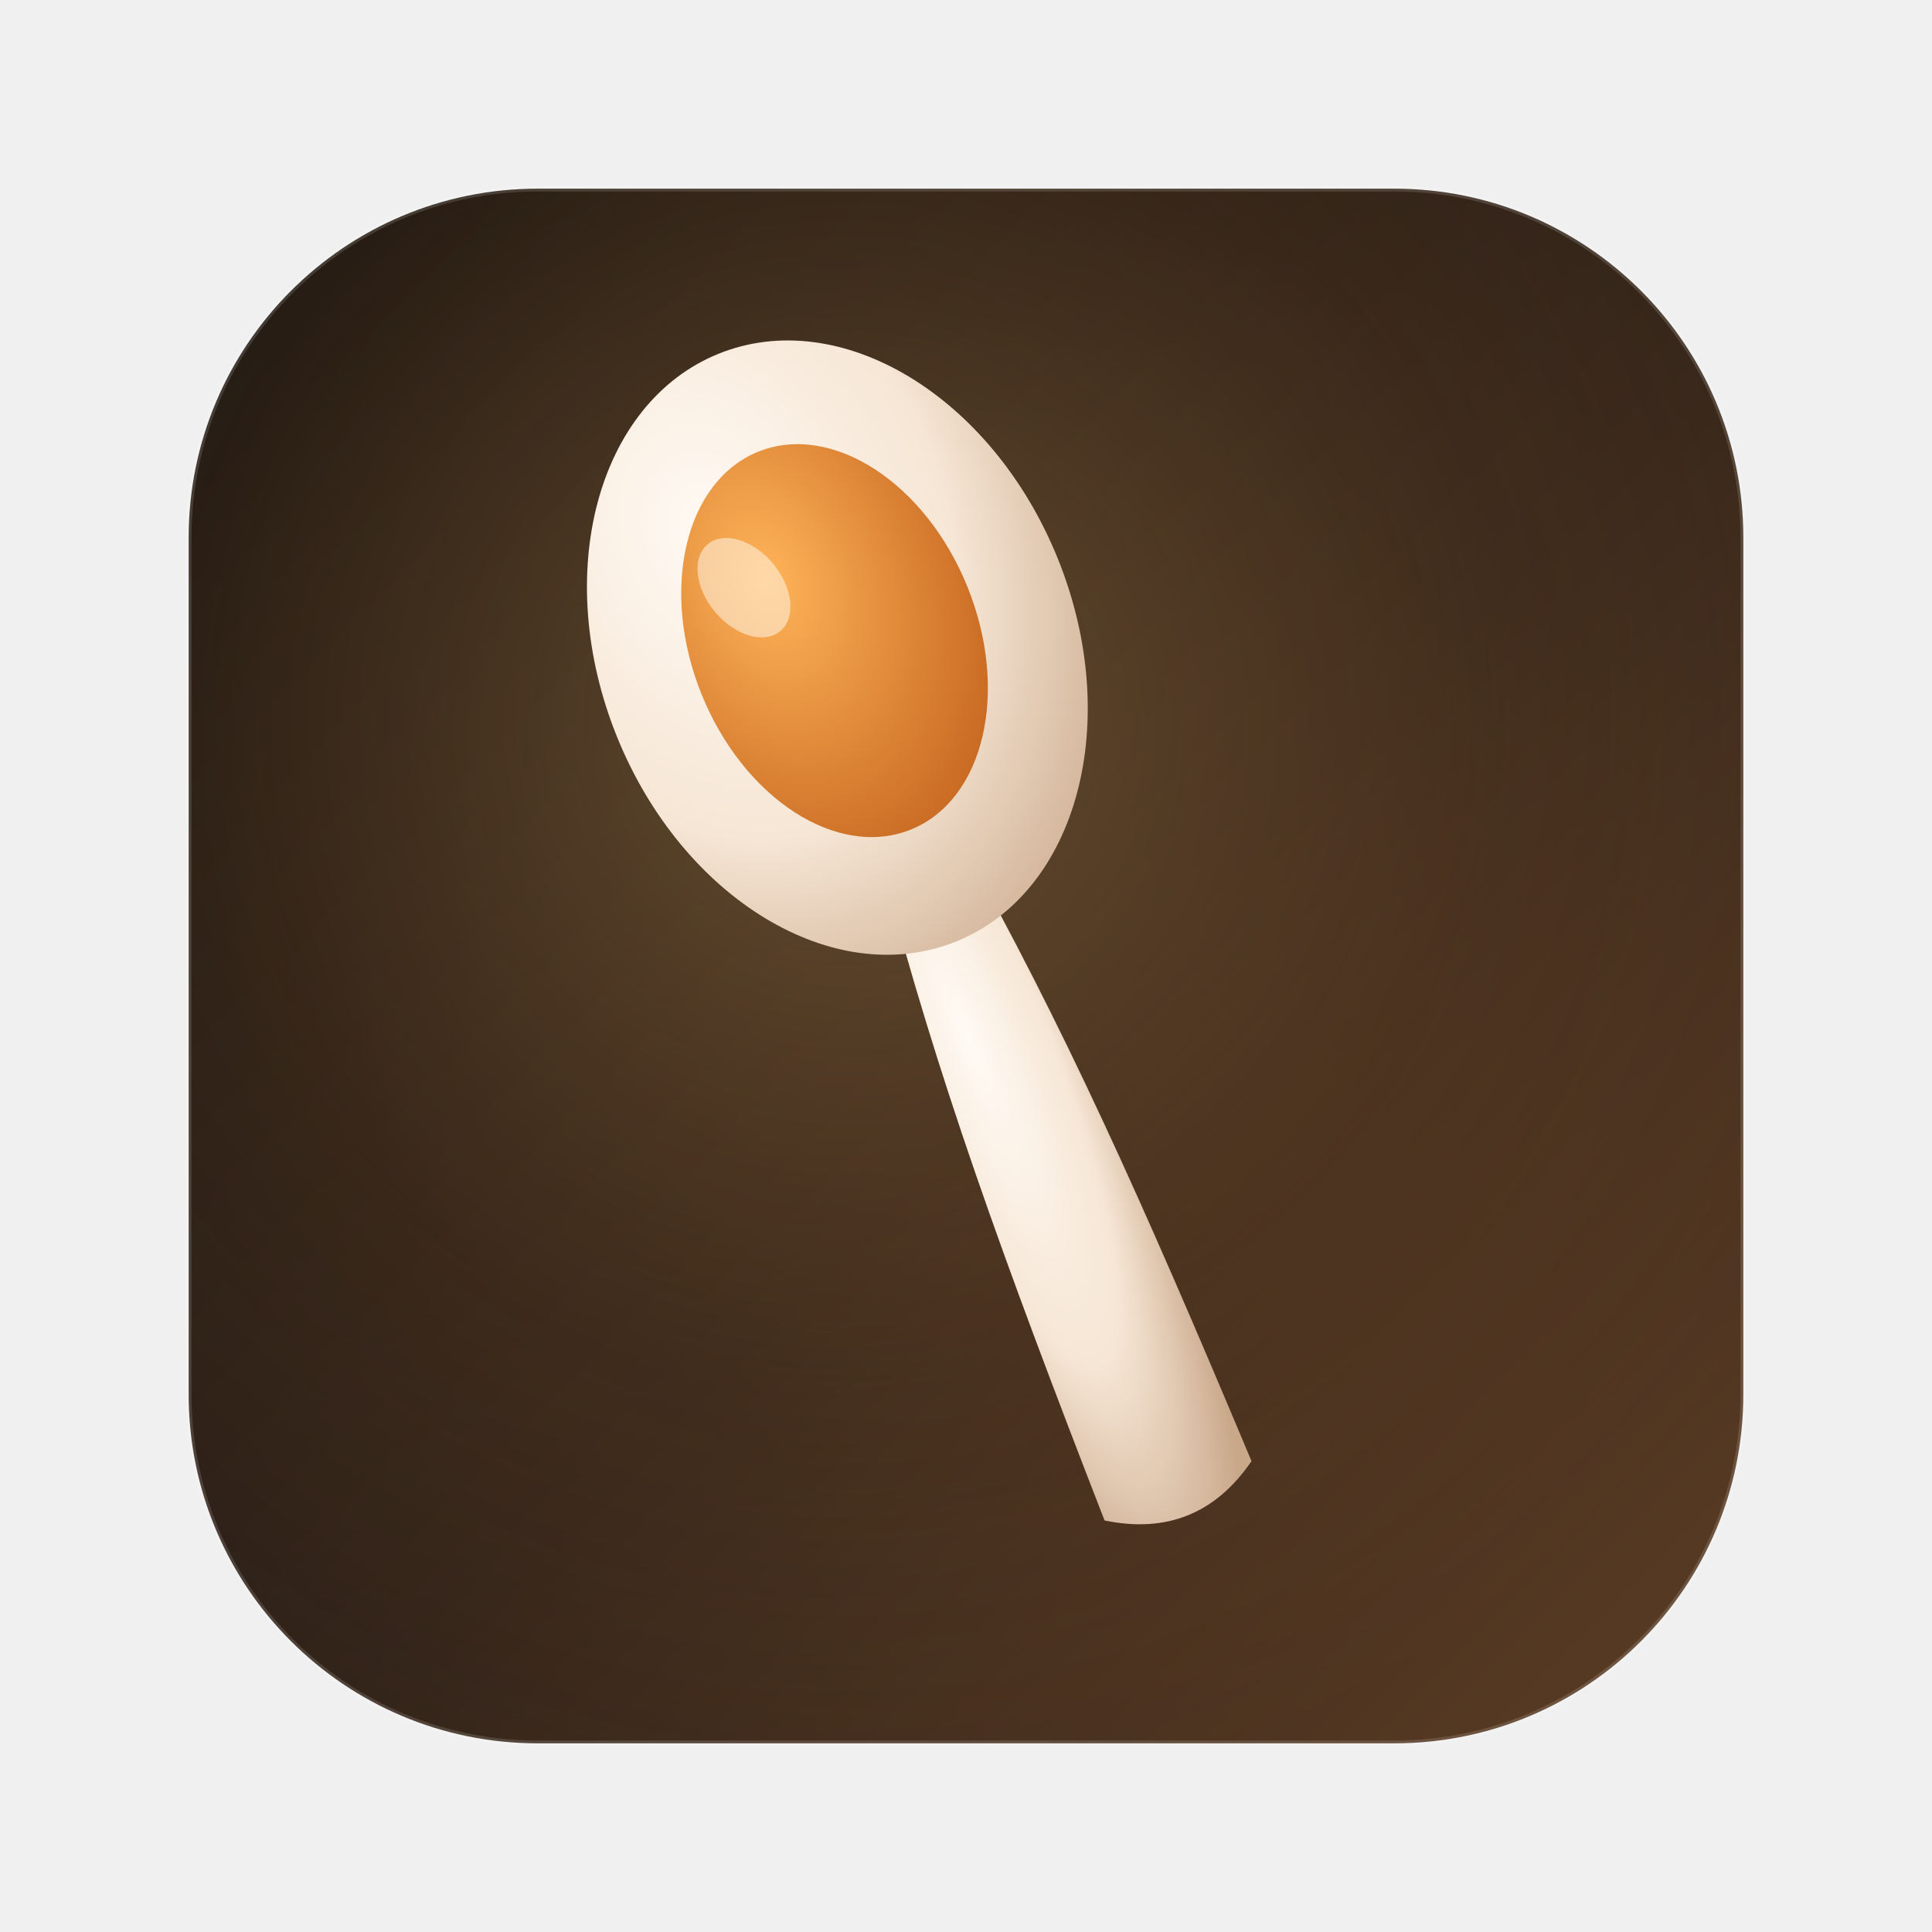
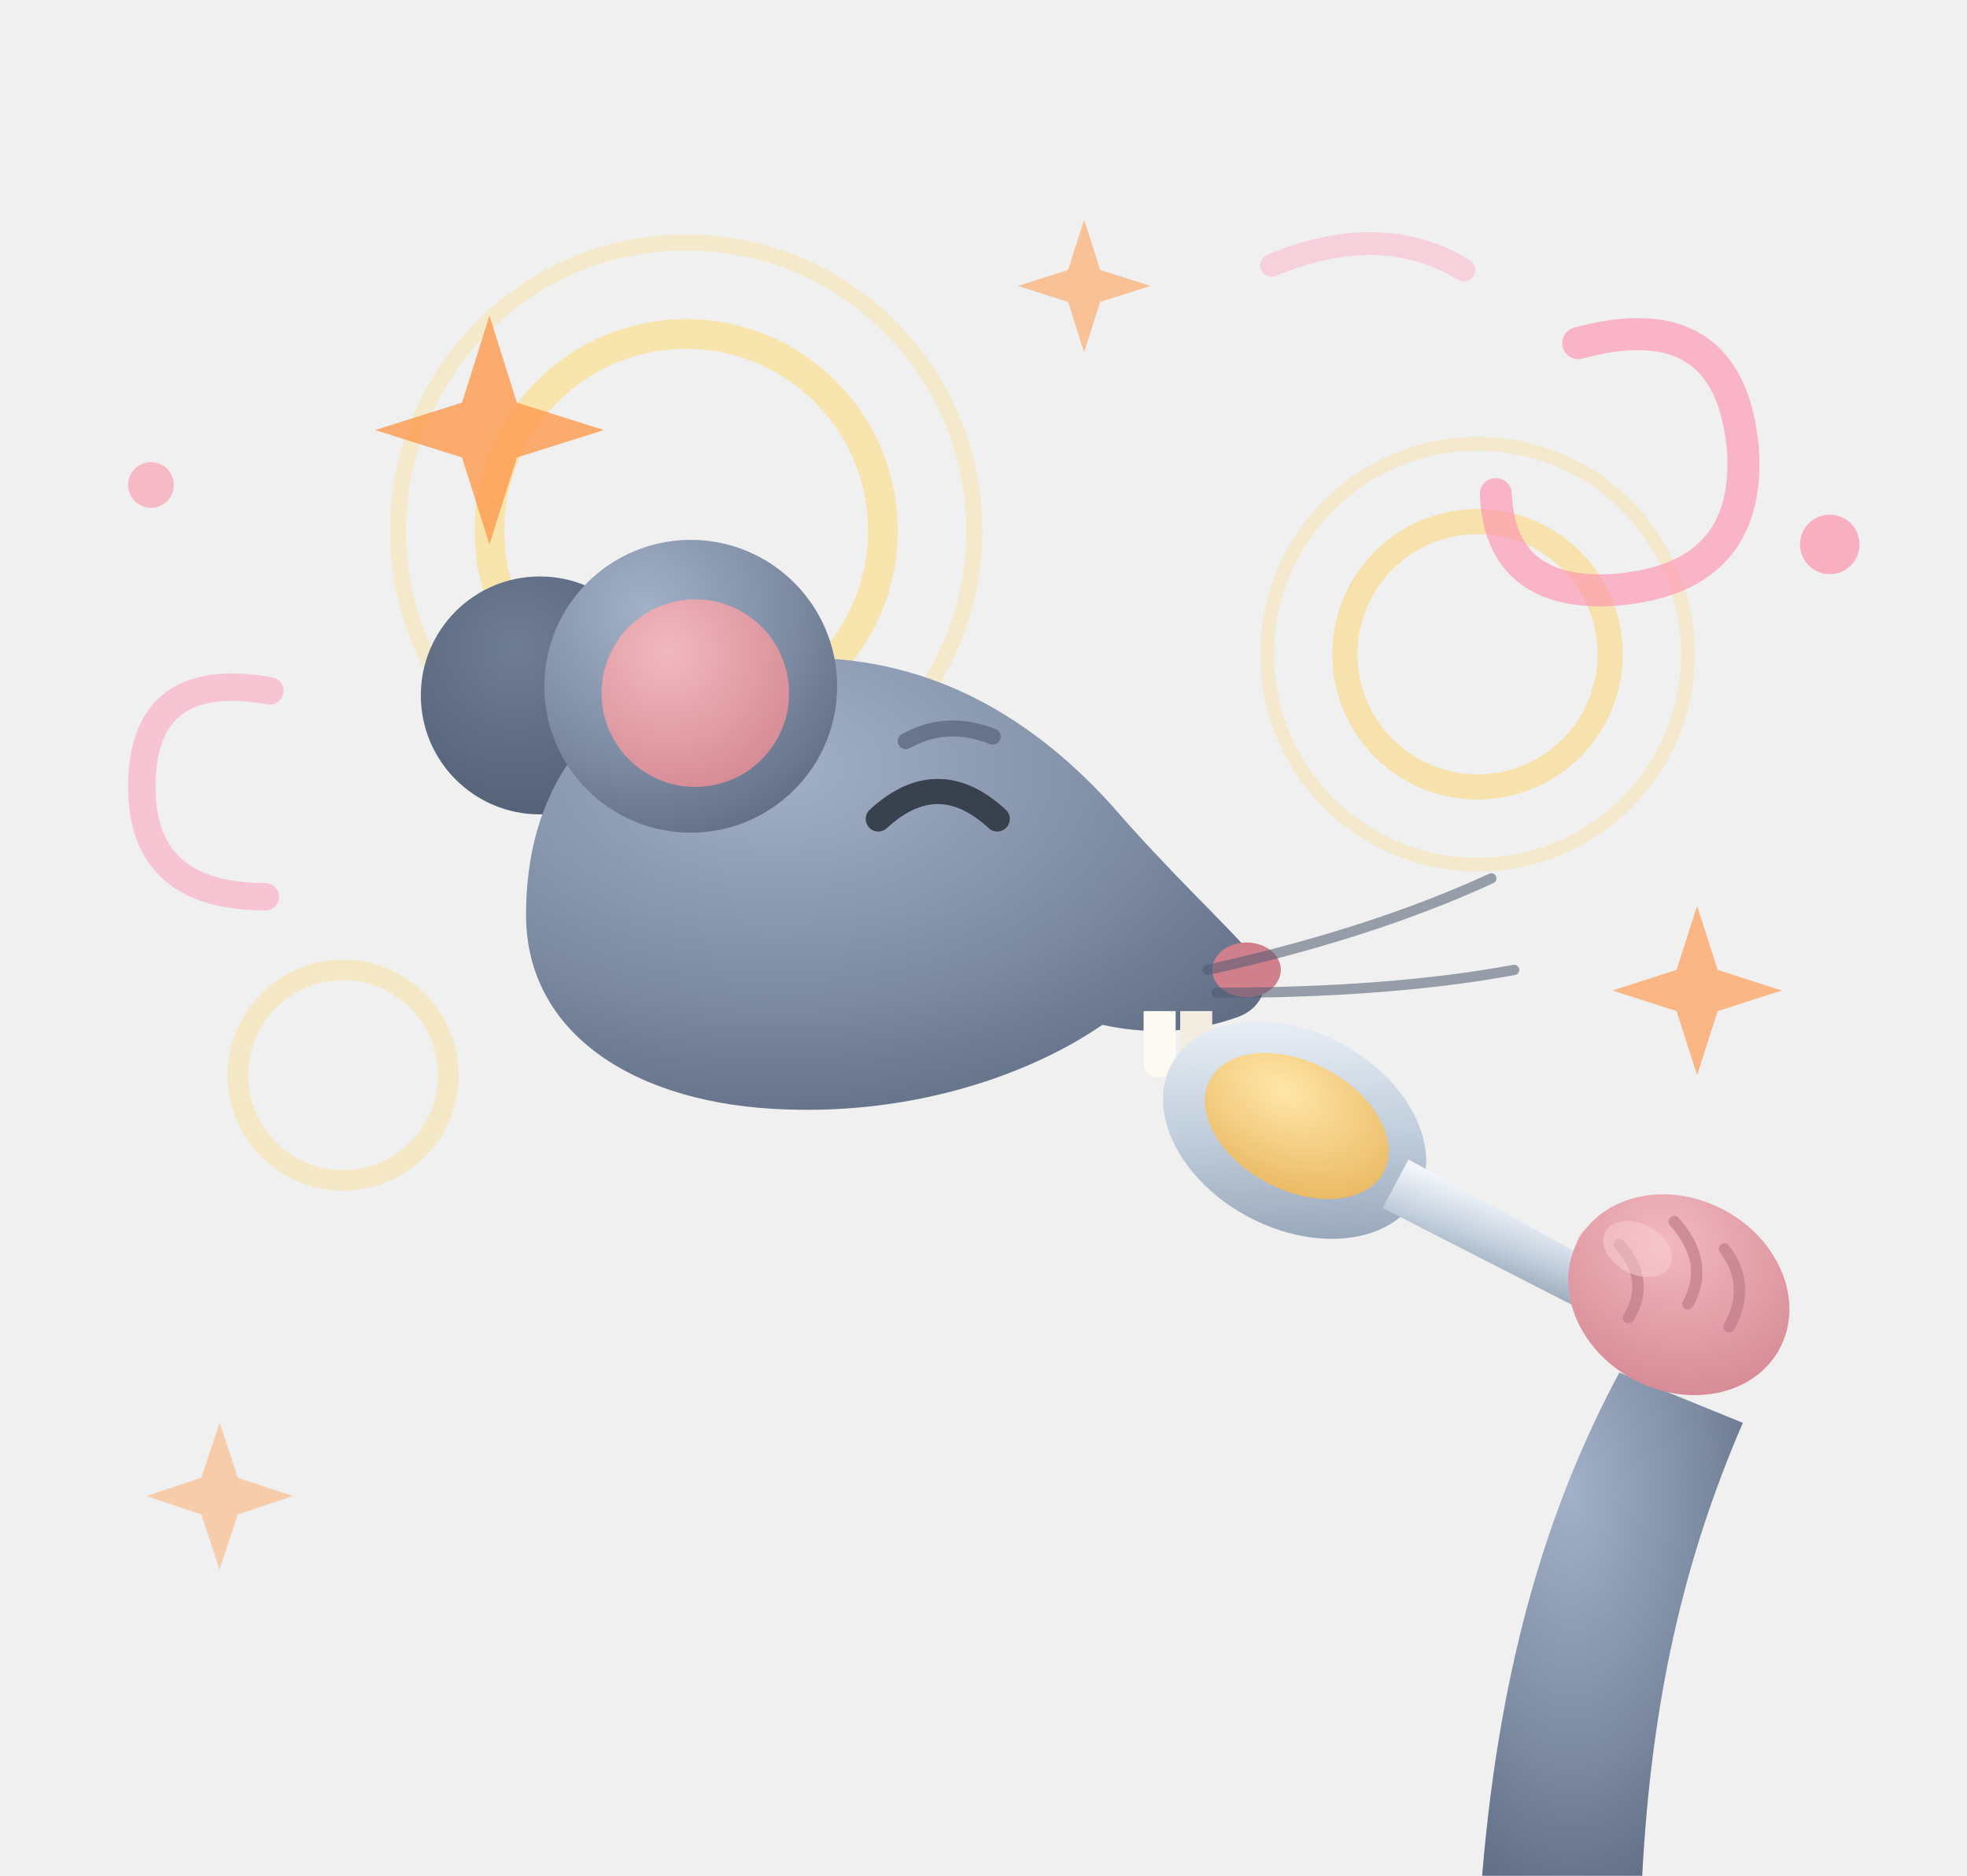
- <svg xmlns="http://www.w3.org/2000/svg" width="1024" height="1024" viewBox="0 0 1024 1024">
+ <svg xmlns="http://www.w3.org/2000/svg" width="860" height="820" viewBox="0 0 860 820">
  <defs>
-     <linearGradient id="bg" x1="0" y1="0" x2="1" y2="1">
-       <stop offset="0" stop-color="#14110f" />
-       <stop offset="0.55" stop-color="#33241a" />
-       <stop offset="1" stop-color="#5c3d24" />
+     <radialGradient id="fur" cx="0.34" cy="0.24" r="0.92">
+       <stop offset="0" stop-color="#a2b1c8" />
+       <stop offset="0.55" stop-color="#7d8ba3" />
+       <stop offset="1" stop-color="#59667c" />
+     </radialGradient>
+     <radialGradient id="furBack" cx="0.4" cy="0.3" r="0.9">
+       <stop offset="0" stop-color="#6f7d94" />
+       <stop offset="1" stop-color="#4d5a70" />
+     </radialGradient>
+     <radialGradient id="skin" cx="0.35" cy="0.28" r="0.9">
+       <stop offset="0" stop-color="#f2b8bf" />
+       <stop offset="1" stop-color="#d2848f" />
+     </radialGradient>
+     <linearGradient id="metal" x1="0.1" y1="0" x2="0.9" y2="1">
+       <stop offset="0" stop-color="#f2f6fb" />
+       <stop offset="0.5" stop-color="#c3cfdd" />
+       <stop offset="1" stop-color="#8d9db1" />
    </linearGradient>
-     <radialGradient id="warmth" cx="0.42" cy="0.34" r="0.72">
-       <stop offset="0" stop-color="#ffca7a" stop-opacity="0.28" />
-       <stop offset="0.6" stop-color="#e0913f" stop-opacity="0.08" />
-       <stop offset="1" stop-color="#e0913f" stop-opacity="0" />
+     <radialGradient id="broth" cx="0.35" cy="0.3" r="0.85">
+       <stop offset="0" stop-color="#ffe6a8" />
+       <stop offset="1" stop-color="#e8b45c" />
    </radialGradient>
-     <radialGradient id="silver" cx="0.34" cy="0.26" r="0.9">
-       <stop offset="0" stop-color="#fffaf4" />
-       <stop offset="0.55" stop-color="#f6e6d5" />
-       <stop offset="1" stop-color="#c9a789" />
-     </radialGradient>
-     <radialGradient id="drop" cx="0.36" cy="0.3" r="0.85">
-       <stop offset="0" stop-color="#ffb459" />
-       <stop offset="1" stop-color="#c2611c" />
-     </radialGradient>
-     <clipPath id="squircle">
-       <rect x="100" y="100" width="824" height="824" rx="185" />
-     </clipPath>
  </defs>
-   <g clip-path="url(#squircle)">
-     <rect x="100" y="100" width="824" height="824" fill="url(#bg)" />
-     <rect x="100" y="100" width="824" height="824" fill="url(#warmth)" />
+   <g fill="none" stroke-linecap="round">
+     <circle cx="300" cy="232" r="86" stroke="#ffd76a" stroke-width="13" opacity="0.5" />
+     <circle cx="300" cy="232" r="126" stroke="#ffd76a" stroke-width="7" opacity="0.28" />
+     <circle cx="646" cy="286" r="58" stroke="#ffcf5c" stroke-width="11" opacity="0.45" />
+     <circle cx="646" cy="286" r="92" stroke="#ffcf5c" stroke-width="6" opacity="0.24" />
+     <circle cx="150" cy="470" r="46" stroke="#ffd76a" stroke-width="9" opacity="0.32" />
+     <path d="M690 150 Q756 132 762 196 Q766 254 704 258 Q656 260 654 216" stroke="#ff8fb0" stroke-width="14" opacity="0.62" />
+     <path d="M118 302 Q62 292 62 344 Q62 392 116 392" stroke="#ff8fb0" stroke-width="12" opacity="0.45" />
+     <path d="M556 116 Q604 96 640 118" stroke="#ff9fbc" stroke-width="10" opacity="0.4" />
  </g>
-   <g transform="rotate(-22 512 512)">
-     <path d="M490 450 C476 560 472 660 470 812 Q512 840 554 812              C552 660 548 560 534 450 Z" fill="url(#silver)" />
-     <ellipse cx="512" cy="330" rx="126" ry="168" fill="url(#silver)" />
-     <ellipse cx="512" cy="326" rx="76" ry="108" fill="url(#drop)" />
-     <ellipse cx="478" cy="282" rx="20" ry="30" fill="#fff6e8" opacity="0.55" transform="rotate(-18 478 282)" />
+   <g fill="#ff9a4d">
+     <path d="M214 138 L226 176 L264 188 L226 200 L214 238 L202 200 L164 188 L202 176 Z" opacity="0.8" />
+     <path d="M742 396 L751 424 L779 433 L751 442 L742 470 L733 442 L705 433 L733 424 Z" opacity="0.66" />
+     <path d="M474 96 L481 118 L503 125 L481 132 L474 154 L467 132 L445 125 L467 118 Z" opacity="0.55" />
+     <path d="M96 622 L104 646 L128 654 L104 662 L96 686 L88 662 L64 654 L88 646 Z" opacity="0.42" />
  </g>
-   <rect x="100" y="100" width="824" height="824" rx="185" fill="none" stroke="#ffffff" stroke-opacity="0.14" stroke-width="3" />
+   <g fill="#ff6f8f">
+     <circle cx="800" cy="238" r="13" opacity="0.5" />
+     <circle cx="66" cy="212" r="10" opacity="0.42" />
+     <circle cx="700" cy="546" r="11" opacity="0.4" />
+   </g>
+   <circle cx="236" cy="304" r="52" fill="url(#furBack)" />
+   <path d="M230 400            C230 330 275 292 340 288            C400 284 448 310 486 352            C512 382 536 404 548 418            C557 428 553 441 540 445            C520 452 500 452 482 448            C450 470 400 487 344 485            C278 483 230 452 230 400 Z" fill="url(#fur)" />
+   <circle cx="302" cy="300" r="64" fill="url(#fur)" />
+   <circle cx="304" cy="303" r="41" fill="url(#skin)" />
+   <path d="M384 358 Q410 334 436 358" fill="none" stroke="#39414f" stroke-width="11" stroke-linecap="round" />
+   <path d="M396 324 Q414 314 434 322" fill="none" stroke="#59667c" stroke-width="7" stroke-linecap="round" opacity="0.75" />
+   <ellipse cx="545" cy="424" rx="15" ry="12" fill="#d0808c" />
+   <path d="M500 442 h14 v22 q0 7 -7 7 t-7 -7 z" fill="#fdfaf4" />
+   <path d="M516 442 h14 v20 q0 7 -7 7 t-7 -7 z" fill="#f2ece1" />
+   <g fill="none" stroke="#4d5a70" stroke-width="4.5" stroke-linecap="round" opacity="0.55">
+     <path d="M528 424 Q600 408 652 384" />
+     <path d="M532 434 Q608 434 662 424" />
+   </g>
+   <g transform="rotate(28 566 494)">
+     <ellipse cx="566" cy="494" rx="61" ry="43" fill="url(#metal)" />
+     <ellipse cx="566" cy="492" rx="43" ry="28" fill="url(#broth)" />
+     <path d="M616 482 L742 484 q16 1 16 10 t-16 10 L616 506 Z" fill="url(#metal)" />
+   </g>
+   <path d="M648 820 C656 724 678 656 708 600 L762 622 C736 682 722 744 718 820 Z" fill="url(#fur)" />
+   <ellipse cx="734" cy="566" rx="50" ry="42" fill="url(#skin)" transform="rotate(28 734 566)" />
+   <g fill="none" stroke="#c07d88" stroke-width="5" stroke-linecap="round" opacity="0.7">
+     <path d="M708 544 Q722 560 712 576" />
+     <path d="M732 534 Q748 552 738 570" />
+     <path d="M754 546 Q766 562 756 580" />
+   </g>
+   <ellipse cx="716" cy="546" rx="16" ry="11" fill="#f7cdd2" opacity="0.55" transform="rotate(28 716 546)" />
</svg>
